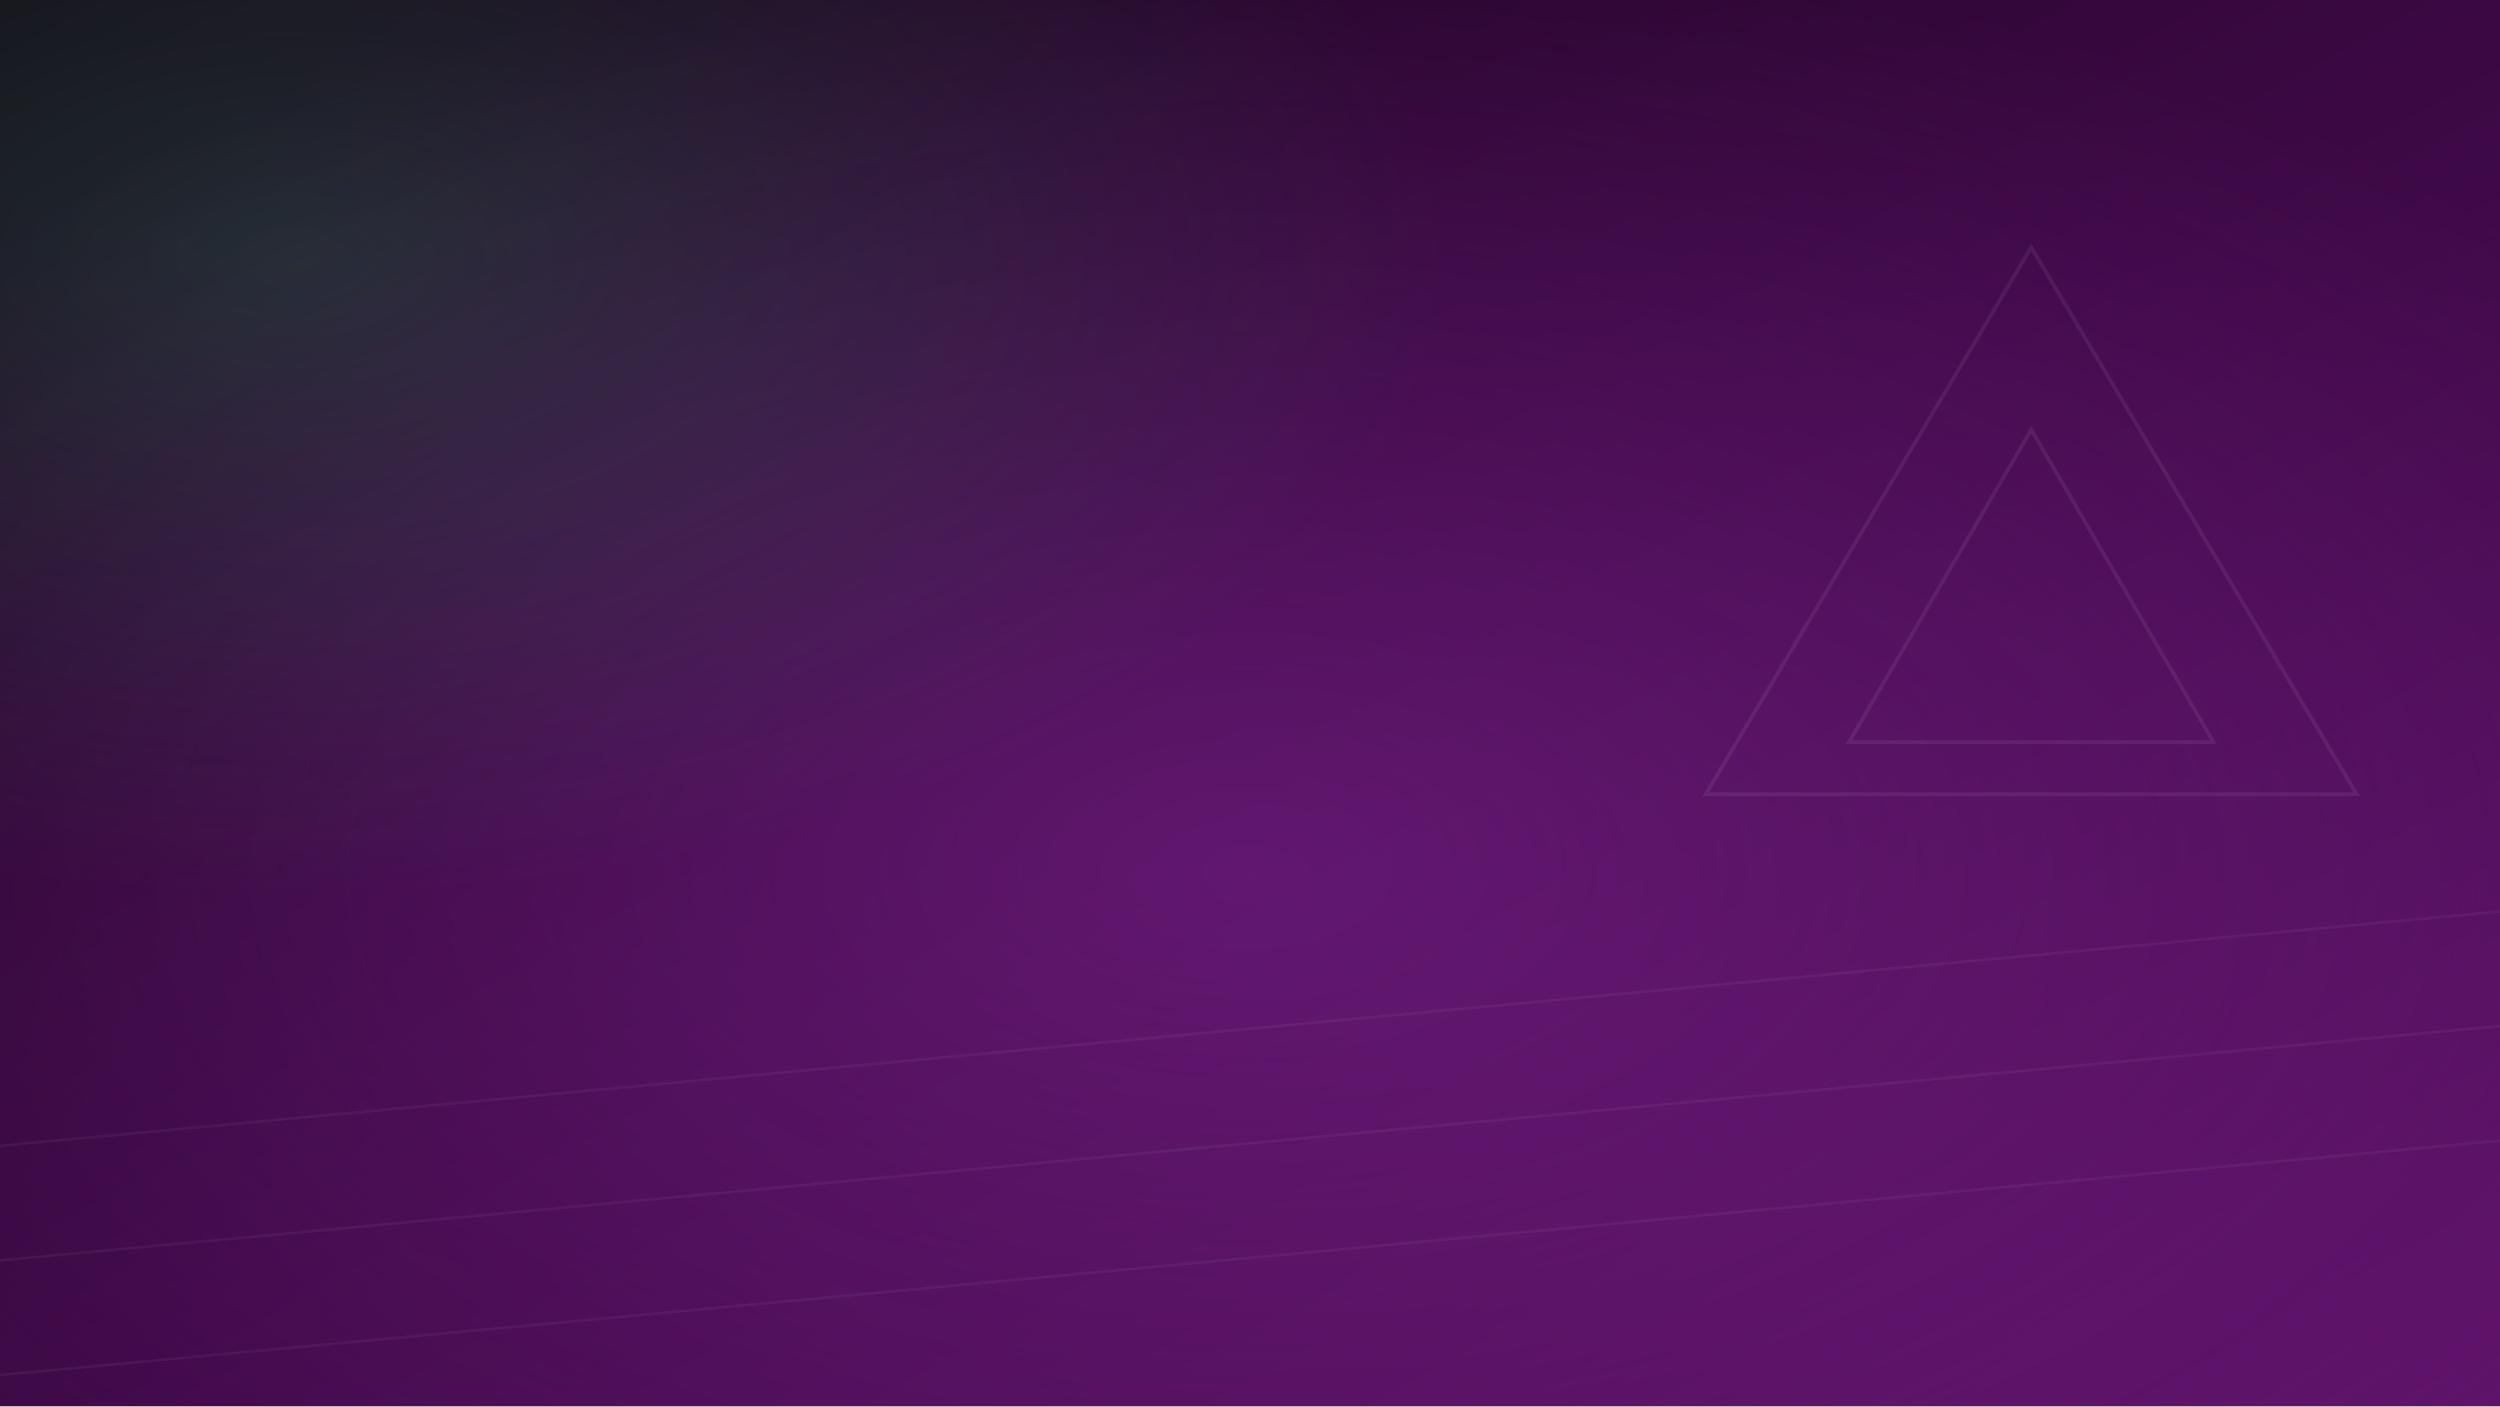
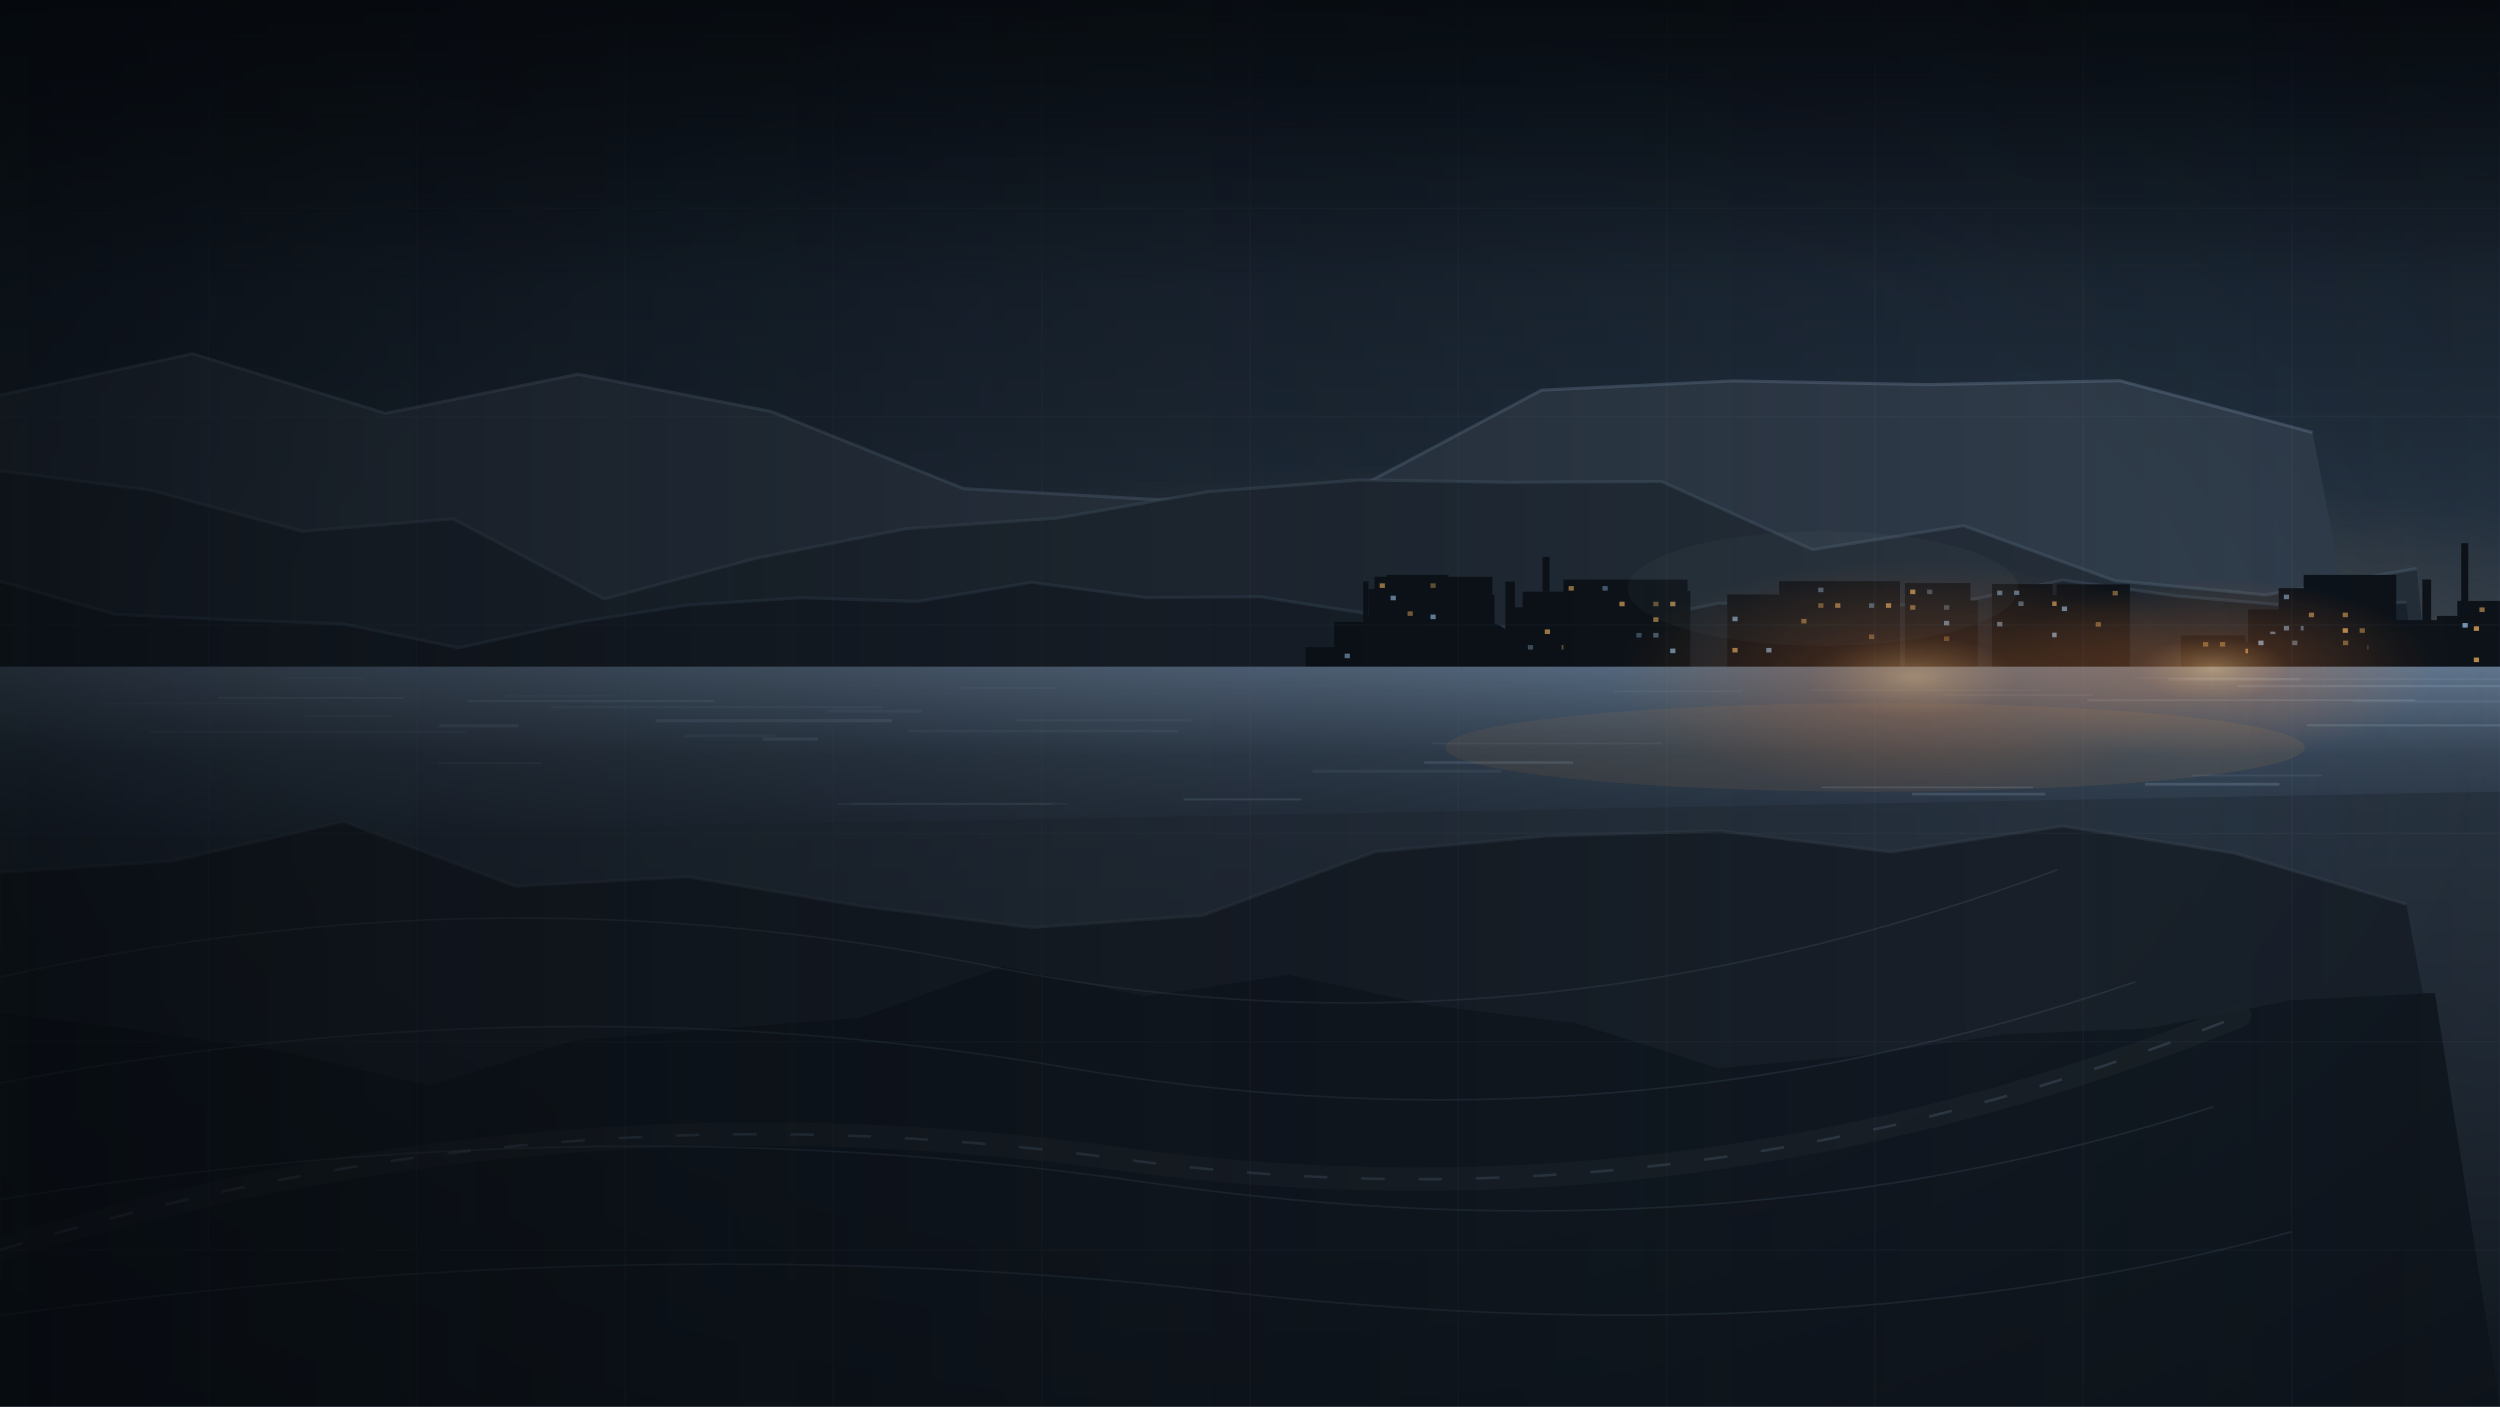
<svg xmlns="http://www.w3.org/2000/svg" width="1920" height="1080" viewBox="0 0 1920 1080">
  <defs>
-     <linearGradient id="hg" x1="0" y1="0" x2="1" y2="1">
-       <stop offset="0" stop-color="#160318" />
-       <stop offset="0.5" stop-color="#3B0843" />
-       <stop offset="1" stop-color="#5D1268" />
-     </linearGradient>
-     <radialGradient id="hv" cx="50%" cy="62%" r="68%">
-       <stop offset="0" stop-color="#8C28A0" stop-opacity="0.45" />
-       <stop offset="1" stop-color="#8C28A0" stop-opacity="0" />
+     <linearGradient id="sky" x1="0" y1="0" x2="0" y2="1">
+       <stop offset="0" stop-color="#141E2B" />
+       <stop offset="0.30" stop-color="#22303F" />
+       <stop offset="0.62" stop-color="#3A4B5E" />
+       <stop offset="0.86" stop-color="#5D6C7E" />
+       <stop offset="1" stop-color="#827A6E" />
+     </linearGradient>
+     <linearGradient id="water" x1="0" y1="0" x2="0" y2="1">
+       <stop offset="0" stop-color="#69809A" />
+       <stop offset="0.4" stop-color="#3A4A5C" />
+       <stop offset="1" stop-color="#1E2836" />
+     </linearGradient>
+     <linearGradient id="ground" x1="0" y1="0" x2="0" y2="1">
+       <stop offset="0" stop-color="#2A3644" />
+       <stop offset="0.5" stop-color="#222C38" />
+       <stop offset="1" stop-color="#161E28" />
+     </linearGradient>
+     <radialGradient id="warmHaze">
+       <stop offset="0" stop-color="#7A6A56" stop-opacity="0.5" />
+       <stop offset="1" stop-color="#7A6A56" stop-opacity="0" />
    </radialGradient>
-     <radialGradient id="gg" cx="12%" cy="18%" r="46%">
-       <stop offset="0" stop-color="#22C55E" stop-opacity="0.20" />
-       <stop offset="1" stop-color="#22C55E" stop-opacity="0" />
+     <radialGradient id="coolHaze">
+       <stop offset="0" stop-color="#7C93AB" stop-opacity="0.34" />
+       <stop offset="1" stop-color="#7C93AB" stop-opacity="0" />
    </radialGradient>
+     <radialGradient id="fireGlow">
+       <stop offset="0" stop-color="#FFC178" stop-opacity="0.55" />
+       <stop offset="0.35" stop-color="#E5762C" stop-opacity="0.24" />
+       <stop offset="1" stop-color="#E5762C" stop-opacity="0" />
+     </radialGradient>
+     <linearGradient id="topDark" x1="0" y1="0" x2="0" y2="1">
+       <stop offset="0" stop-color="#060A0F" stop-opacity="0.75" />
+       <stop offset="1" stop-color="#060A0F" stop-opacity="0" />
+     </linearGradient>
+     <radialGradient id="vignette" cx="50%" cy="50%" r="76%">
+       <stop offset="0.5" stop-color="#000000" stop-opacity="0" />
+       <stop offset="1" stop-color="#000000" stop-opacity="0.3" />
+     </radialGradient>
+     <linearGradient id="leftDark" x1="0" y1="0" x2="1" y2="0">
+       <stop offset="0" stop-color="#05080C" stop-opacity="0.7" />
+       <stop offset="0.44" stop-color="#05080C" stop-opacity="0.34" />
+       <stop offset="1" stop-color="#05080C" stop-opacity="0" />
+     </linearGradient>
  </defs>
-   <rect width="1920" height="1080" fill="url(#hg)" />
-   <rect width="1920" height="1080" fill="url(#hv)" />
-   <rect width="1920" height="1080" fill="url(#gg)" />
-   <g stroke="#FFFFFF" stroke-opacity="0.05" stroke-width="2">
-     <path d="M0 880 L1920 700" />
-     <path d="M0 968 L1920 788" />
-     <path d="M0 1056 L1920 876" />
+   <rect width="1920" height="1080" fill="url(#sky)" />
+   <ellipse cx="1300" cy="502" rx="900" ry="150" fill="url(#warmHaze)" />
+   <ellipse cx="700" cy="516" rx="1000" ry="110" fill="url(#coolHaze)" />
+   <path d="M0.0 303.5 L148.0 271.7 L296.0 317.5 L444.0 287.4 L592.0 316.0 L740.0 375.3 L888.0 383.7 L1036.0 378.2 L1184.0 299.6 L1332.0 292.5 L1480.0 295.4 L1628.0 292.4 L1776.0 332.2 L1920 1080 L0 1080 Z" fill="#33404F" />
+   <path d="M0.0 303.5 L148.0 271.7 L296.0 317.5 L444.0 287.4 L592.0 316.0 L740.0 375.3 L888.0 383.7 L1036.0 378.2 L1184.0 299.6 L1332.0 292.5 L1480.0 295.4 L1628.0 292.4 L1776.0 332.2" fill="none" stroke="#63788F" stroke-width="2.4" opacity="0.5" stroke-linejoin="round" />
+   <path d="M0.0 361.5 L116.0 376.5 L232.0 408.0 L348.0 398.4 L464.0 460.0 L580.0 428.8 L696.0 406.0 L812.0 397.9 L928.0 377.6 L1044.0 368.5 L1160.0 370.4 L1276.0 369.7 L1392.0 422.1 L1508.0 403.7 L1624.0 445.9 L1740.0 456.9 L1856.0 436.6 L1920 1080 L0 1080 Z" fill="#26313D" />
+   <path d="M0.0 361.5 L116.0 376.5 L232.0 408.0 L348.0 398.4 L464.0 460.0 L580.0 428.8 L696.0 406.0 L812.0 397.9 L928.0 377.6 L1044.0 368.5 L1160.0 370.4 L1276.0 369.7 L1392.0 422.1 L1508.0 403.7 L1624.0 445.9 L1740.0 456.9 L1856.0 436.6" fill="none" stroke="#4E6274" stroke-width="2.4" opacity="0.5" stroke-linejoin="round" />
+   <path d="M0.0 446.4 L88.0 471.7 L176.0 476.0 L264.0 479.2 L352.0 497.5 L440.0 478.4 L528.0 464.6 L616.0 459.0 L704.0 461.9 L792.0 447.2 L880.0 458.9 L968.0 458.3 L1056.0 472.2 L1144.0 481.4 L1232.0 481.8 L1320.0 463.2 L1408.0 464.8 L1496.0 464.5 L1584.0 445.5 L1672.0 457.7 L1760.0 465.2 L1848.0 462.5 L1920 1080 L0 1080 Z" fill="#1C2530" />
+   <path d="M0.0 446.4 L88.0 471.7 L176.0 476.0 L264.0 479.2 L352.0 497.5 L440.0 478.4 L528.0 464.6 L616.0 459.0 L704.0 461.9 L792.0 447.2 L880.0 458.9 L968.0 458.3 L1056.0 472.2 L1144.0 481.4 L1232.0 481.8 L1320.0 463.2 L1408.0 464.8 L1496.0 464.5 L1584.0 445.5 L1672.0 457.7 L1760.0 465.2 L1848.0 462.5" fill="none" stroke="#405468" stroke-width="2.4" opacity="0.5" stroke-linejoin="round" />
+   <rect x="1157.5" y="466.4" width="31.0" height="87.6" fill="#0E141B" />
+   <rect x="1198.0" y="457.7" width="84.2" height="96.3" fill="#0E141B" />
+   <rect x="1215.0" y="486.7" width="4" height="3.5" fill="#9CC6EC" opacity="0.7" />
+   <rect x="1228.0" y="474.7" width="4" height="3.5" fill="#F0B563" opacity="0.5" />
+   <rect x="1228.0" y="486.7" width="4" height="3.5" fill="#9CC6EC" opacity="0.5" />
+   <rect x="1241.0" y="498.7" width="4" height="3.5" fill="#9CC6EC" opacity="0.6" />
+   <rect x="1254.0" y="474.7" width="4" height="3.5" fill="#F0B563" opacity="0.8" />
+   <rect x="1254.0" y="486.7" width="4" height="3.5" fill="#F0B563" opacity="0.4" />
+   <rect x="1024.6" y="477.7" width="65.8" height="76.3" fill="#0E141B" />
+   <rect x="1046.9" y="446.4" width="4.1" height="31.3" fill="#0E141B" />
+   <path d="M1043.8 492.1 A13.7 13.7 0 0 1 1071.2 492.1 Z" fill="#0E141B" />
+   <rect x="1055.5" y="492.1" width="4" height="21.9" fill="#0E141B" />
+   <rect x="1067.6" y="494.7" width="4" height="3.5" fill="#9CC6EC" opacity="0.7" />
+   <rect x="1080.6" y="482.7" width="4" height="3.5" fill="#F0B563" opacity="0.6" />
+   <rect x="1833.9" y="476.3" width="65.0" height="77.7" fill="#0E141B" />
+   <rect x="1889.9" y="505.3" width="4" height="3.5" fill="#9CC6EC" opacity="0.4" />
+   <rect x="1469.7" y="461.2" width="49.2" height="92.8" fill="#0E141B" />
+   <rect x="1486.7" y="466.2" width="4" height="3.5" fill="#9CC6EC" opacity="0.5" />
+   <rect x="1486.7" y="478.2" width="4" height="3.5" fill="#9CC6EC" opacity="0.7" />
+   <rect x="1499.7" y="490.2" width="4" height="3.5" fill="#F0B563" opacity="0.6" />
+   <rect x="1499.7" y="502.2" width="4" height="3.5" fill="#F0B563" opacity="0.7" />
+   <rect x="1871.6" y="473.0" width="58.8" height="81.0" fill="#0E141B" />
+   <rect x="1890.2" y="417.2" width="5.4" height="55.8" fill="#0E141B" />
+   <rect x="1875.6" y="502.0" width="4" height="3.5" fill="#F0B563" opacity="0.7" />
+   <rect x="1888.6" y="478.0" width="4" height="3.5" fill="#9CC6EC" opacity="0.7" />
+   <rect x="1888.6" y="502.0" width="4" height="3.5" fill="#F0B563" opacity="0.6" />
+   <rect x="1901.6" y="478.0" width="4" height="3.5" fill="#9CC6EC" opacity="0.6" />
+   <rect x="1914.6" y="490.0" width="4" height="3.5" fill="#9CC6EC" opacity="0.8" />
+   <rect x="1914.6" y="502.0" width="4" height="3.5" fill="#F0B563" opacity="0.4" />
+   <rect x="1105.3" y="491.4" width="80.1" height="62.6" fill="#0E141B" />
+   <rect x="1156.1" y="446.6" width="7.4" height="44.8" fill="#0E141B" />
+   <path d="M1131.8 492.3 A13.5 13.5 0 0 1 1158.9 492.3 Z" fill="#0E141B" />
+   <rect x="1143.4" y="492.3" width="4" height="21.7" fill="#0E141B" />
+   <rect x="1174.3" y="496.4" width="4" height="3.5" fill="#F0B563" opacity="0.5" />
+   <rect x="1326.5" y="456.6" width="40.9" height="97.4" fill="#0E141B" />
+   <rect x="1330.5" y="473.6" width="4" height="3.5" fill="#9CC6EC" opacity="0.8" />
+   <rect x="1330.5" y="497.6" width="4" height="3.5" fill="#F0B563" opacity="0.8" />
+   <rect x="1356.5" y="497.6" width="4" height="3.5" fill="#9CC6EC" opacity="0.8" />
+   <rect x="1375.5" y="460.5" width="47.3" height="93.5" fill="#0E141B" />
+   <rect x="1379.5" y="465.5" width="4" height="3.5" fill="#F0B563" opacity="0.8" />
+   <rect x="1392.5" y="501.5" width="4" height="3.5" fill="#9CC6EC" opacity="0.5" />
+   <rect x="1887.2" y="461.5" width="52.2" height="92.5" fill="#0E141B" />
+   <rect x="1891.2" y="478.5" width="4" height="3.5" fill="#9CC6EC" opacity="0.8" />
+   <rect x="1904.2" y="466.5" width="4" height="3.5" fill="#F0B563" opacity="0.6" />
+   <rect x="1904.2" y="478.5" width="4" height="3.5" fill="#9CC6EC" opacity="0.5" />
+   <rect x="1917.2" y="502.5" width="4" height="3.5" fill="#F0B563" opacity="0.4" />
+   <rect x="1930.2" y="502.5" width="4" height="3.5" fill="#F0B563" opacity="0.7" />
+   <rect x="1189.1" y="486.4" width="75.0" height="67.6" fill="#0E141B" />
+   <rect x="1193.1" y="503.4" width="4" height="3.5" fill="#9CC6EC" opacity="0.6" />
+   <rect x="1206.1" y="491.4" width="4" height="3.5" fill="#F0B563" opacity="0.4" />
+   <rect x="1219.1" y="503.4" width="4" height="3.5" fill="#9CC6EC" opacity="0.6" />
+   <rect x="1245.1" y="491.4" width="4" height="3.5" fill="#F0B563" opacity="0.8" />
+   <rect x="1718.5" y="493.2" width="76.6" height="60.8" fill="#0E141B" />
+   <rect x="1722.5" y="498.2" width="4" height="3.5" fill="#F0B563" opacity="0.7" />
+   <rect x="1064.8" y="441.5" width="47.7" height="112.5" fill="#0E141B" />
+   <rect x="1068.8" y="506.5" width="4" height="3.5" fill="#9CC6EC" opacity="0.7" />
+   <rect x="1081.8" y="458.5" width="4" height="3.5" fill="#9CC6EC" opacity="0.4" />
+   <rect x="1081.8" y="470.5" width="4" height="3.5" fill="#9CC6EC" opacity="0.5" />
+   <rect x="1081.8" y="482.5" width="4" height="3.5" fill="#9CC6EC" opacity="0.7" />
+   <rect x="1081.8" y="506.5" width="4" height="3.5" fill="#9CC6EC" opacity="0.8" />
+   <rect x="1094.8" y="494.5" width="4" height="3.5" fill="#9CC6EC" opacity="0.5" />
+   <rect x="1529.8" y="448.6" width="46.5" height="105.4" fill="#0E141B" />
+   <rect x="1538.5" y="482.0" width="29.1" height="32.0" fill="#0E141B" />
+   <ellipse cx="1553.1" cy="482.0" rx="14.5" ry="5.2" fill="#0E141B" opacity="0.8" />
+   <rect x="1533.8" y="453.6" width="4" height="3.5" fill="#9CC6EC" opacity="0.6" />
+   <rect x="1533.8" y="477.6" width="4" height="3.5" fill="#9CC6EC" opacity="0.6" />
+   <rect x="1546.8" y="453.6" width="4" height="3.5" fill="#9CC6EC" opacity="0.6" />
+   <rect x="1546.8" y="477.6" width="4" height="3.5" fill="#F0B563" opacity="0.5" />
+   <rect x="1559.8" y="465.6" width="4" height="3.5" fill="#9CC6EC" opacity="0.6" />
+   <rect x="1260.5" y="453.9" width="37.7" height="100.1" fill="#0E141B" />
+   <path d="M1268.5 496.6 A10.9 10.9 0 0 1 1290.3 496.6 Z" fill="#0E141B" />
+   <rect x="1277.4" y="496.6" width="4" height="17.4" fill="#0E141B" />
+   <rect x="1264.5" y="458.9" width="4" height="3.5" fill="#9CC6EC" opacity="0.4" />
+   <rect x="1264.5" y="494.9" width="4" height="3.5" fill="#9CC6EC" opacity="0.8" />
+   <rect x="1726.5" y="468.1" width="72.8" height="85.9" fill="#0E141B" />
+   <rect x="1730.5" y="497.1" width="4" height="3.5" fill="#F0B563" opacity="0.5" />
+   <rect x="1743.5" y="485.1" width="4" height="3.5" fill="#9CC6EC" opacity="0.6" />
+   <rect x="1756.5" y="473.1" width="4" height="3.5" fill="#F0B563" opacity="0.5" />
+   <rect x="1756.5" y="485.1" width="4" height="3.5" fill="#9CC6EC" opacity="0.8" />
+   <rect x="1769.5" y="485.1" width="4" height="3.5" fill="#F0B563" opacity="0.4" />
+   <rect x="1782.5" y="485.1" width="4" height="3.5" fill="#9CC6EC" opacity="0.6" />
+   <rect x="1055.6" y="443.0" width="90.5" height="111.0" fill="#0E141B" />
+   <rect x="1059.6" y="448.0" width="4" height="3.5" fill="#F0B563" opacity="0.8" />
+   <rect x="1059.6" y="472.0" width="4" height="3.5" fill="#F0B563" opacity="0.5" />
+   <rect x="1059.6" y="484.0" width="4" height="3.5" fill="#F0B563" opacity="0.8" />
+   <rect x="1059.6" y="496.0" width="4" height="3.5" fill="#9CC6EC" opacity="0.6" />
+   <rect x="1072.6" y="472.0" width="4" height="3.5" fill="#F0B563" opacity="0.6" />
+   <rect x="1072.6" y="484.0" width="4" height="3.5" fill="#F0B563" opacity="0.4" />
+   <rect x="1072.6" y="496.0" width="4" height="3.5" fill="#F0B563" opacity="0.7" />
+   <rect x="1085.6" y="460.0" width="4" height="3.5" fill="#9CC6EC" opacity="0.4" />
+   <rect x="1085.6" y="484.0" width="4" height="3.5" fill="#F0B563" opacity="0.4" />
+   <rect x="1098.6" y="448.0" width="4" height="3.5" fill="#F0B563" opacity="0.5" />
+   <rect x="1098.6" y="472.0" width="4" height="3.5" fill="#9CC6EC" opacity="0.8" />
+   <rect x="1750.0" y="451.7" width="62.8" height="102.3" fill="#0E141B" />
+   <rect x="1754.0" y="456.7" width="4" height="3.5" fill="#9CC6EC" opacity="0.6" />
+   <rect x="1754.0" y="480.7" width="4" height="3.5" fill="#9CC6EC" opacity="0.6" />
+   <rect x="1754.0" y="492.7" width="4" height="3.5" fill="#F0B563" opacity="0.5" />
+   <rect x="1767.0" y="480.7" width="4" height="3.5" fill="#9CC6EC" opacity="0.5" />
+   <rect x="1767.0" y="504.7" width="4" height="3.5" fill="#9CC6EC" opacity="0.6" />
+   <rect x="1769.2" y="441.5" width="71.1" height="112.5" fill="#0E141B" />
+   <rect x="1773.2" y="470.5" width="4" height="3.5" fill="#F0B563" opacity="0.6" />
+   <rect x="1786.2" y="506.5" width="4" height="3.5" fill="#9CC6EC" opacity="0.6" />
+   <rect x="1799.2" y="470.5" width="4" height="3.5" fill="#F0B563" opacity="0.6" />
+   <rect x="1799.2" y="482.5" width="4" height="3.5" fill="#F0B563" opacity="0.8" />
+   <rect x="1812.2" y="482.5" width="4" height="3.5" fill="#F0B563" opacity="0.5" />
+   <rect x="1546.1" y="456.9" width="68.4" height="97.1" fill="#0E141B" />
+   <rect x="1550.1" y="461.9" width="4" height="3.5" fill="#9CC6EC" opacity="0.5" />
+   <rect x="1576.1" y="461.9" width="4" height="3.5" fill="#F0B563" opacity="0.7" />
+   <rect x="1576.1" y="485.9" width="4" height="3.5" fill="#9CC6EC" opacity="0.8" />
+   <rect x="1589.1" y="485.9" width="4" height="3.5" fill="#F0B563" opacity="0.7" />
+   <rect x="1602.1" y="461.9" width="4" height="3.5" fill="#9CC6EC" opacity="0.6" />
+   <rect x="1051.0" y="452.5" width="46.7" height="101.5" fill="#0E141B" />
+   <rect x="1063.4" y="489.9" width="21.9" height="24.1" fill="#0E141B" />
+   <ellipse cx="1074.4" cy="489.9" rx="11.0" ry="3.9" fill="#0E141B" opacity="0.8" />
+   <rect x="1055.0" y="505.5" width="4" height="3.5" fill="#9CC6EC" opacity="0.8" />
+   <rect x="1068.0" y="457.5" width="4" height="3.5" fill="#9CC6EC" opacity="0.8" />
+   <rect x="1081.0" y="469.5" width="4" height="3.5" fill="#F0B563" opacity="0.6" />
+   <rect x="1584.7" y="475.2" width="33.1" height="78.8" fill="#0E141B" />
+   <path d="M1592.4 499.7 A8.9 8.9 0 0 1 1610.2 499.7 Z" fill="#0E141B" />
+   <rect x="1599.3" y="499.7" width="4" height="14.3" fill="#0E141B" />
+   <rect x="1588.7" y="492.2" width="4" height="3.5" fill="#F0B563" opacity="0.6" />
+   <rect x="1588.7" y="504.2" width="4" height="3.5" fill="#F0B563" opacity="0.7" />
+   <rect x="1601.7" y="504.2" width="4" height="3.5" fill="#9CC6EC" opacity="0.6" />
+   <rect x="1810.8" y="490.4" width="90.7" height="63.6" fill="#0E141B" />
+   <rect x="1860.4" y="445.0" width="6.7" height="45.3" fill="#0E141B" />
+   <rect x="1814.8" y="495.4" width="4" height="3.5" fill="#F0B563" opacity="0.7" />
+   <rect x="1147.9" y="492.9" width="41.0" height="61.1" fill="#0E141B" />
+   <rect x="1579.5" y="448.8" width="56.3" height="105.2" fill="#0E141B" />
+   <rect x="1583.5" y="465.8" width="4" height="3.5" fill="#9CC6EC" opacity="0.7" />
+   <rect x="1609.5" y="477.8" width="4" height="3.5" fill="#F0B563" opacity="0.5" />
+   <rect x="1622.5" y="453.8" width="4" height="3.5" fill="#F0B563" opacity="0.5" />
+   <rect x="1895.9" y="476.0" width="83.5" height="78.0" fill="#0E141B" />
+   <rect x="1899.9" y="481.0" width="4" height="3.5" fill="#F0B563" opacity="0.8" />
+   <rect x="1899.9" y="505.0" width="4" height="3.5" fill="#F0B563" opacity="0.8" />
+   <rect x="1925.9" y="493.0" width="4" height="3.5" fill="#F0B563" opacity="0.4" />
+   <rect x="1938.9" y="481.0" width="4" height="3.5" fill="#9CC6EC" opacity="0.7" />
+   <rect x="1938.9" y="493.0" width="4" height="3.5" fill="#9CC6EC" opacity="0.4" />
+   <rect x="1002.7" y="497.0" width="71.8" height="57.0" fill="#0E141B" />
+   <rect x="1032.7" y="502.0" width="4" height="3.5" fill="#9CC6EC" opacity="0.7" />
+   <rect x="1730.4" y="487.0" width="88.0" height="67.0" fill="#0E141B" />
+   <rect x="1734.4" y="492.0" width="4" height="3.5" fill="#9CC6EC" opacity="0.8" />
+   <rect x="1760.4" y="492.0" width="4" height="3.5" fill="#9CC6EC" opacity="0.5" />
+   <rect x="1799.4" y="492.0" width="4" height="3.5" fill="#F0B563" opacity="0.5" />
+   <rect x="1117.9" y="492.7" width="69.2" height="61.3" fill="#0E141B" />
+   <rect x="1143.6" y="456.7" width="4.2" height="35.9" fill="#0E141B" />
+   <rect x="1169.4" y="454.4" width="65.1" height="99.6" fill="#0E141B" />
+   <rect x="1184.7" y="427.7" width="5.4" height="26.7" fill="#0E141B" />
+   <rect x="1188.6" y="484.6" width="26.7" height="29.4" fill="#0E141B" />
+   <ellipse cx="1202.0" cy="484.6" rx="13.4" ry="4.8" fill="#0E141B" opacity="0.8" />
+   <rect x="1173.4" y="495.4" width="4" height="3.5" fill="#9CC6EC" opacity="0.4" />
+   <rect x="1186.4" y="483.4" width="4" height="3.5" fill="#F0B563" opacity="0.8" />
+   <rect x="1199.4" y="495.4" width="4" height="3.5" fill="#F0B563" opacity="0.5" />
+   <rect x="1212.4" y="483.4" width="4" height="3.5" fill="#F0B563" opacity="0.4" />
+   <rect x="1225.4" y="495.4" width="4" height="3.5" fill="#9CC6EC" opacity="0.4" />
+   <rect x="1463.0" y="447.8" width="50.3" height="106.2" fill="#0E141B" />
+   <rect x="1467.0" y="452.8" width="4" height="3.5" fill="#F0B563" opacity="0.8" />
+   <rect x="1467.0" y="464.8" width="4" height="3.5" fill="#F0B563" opacity="0.6" />
+   <rect x="1480.0" y="452.8" width="4" height="3.5" fill="#9CC6EC" opacity="0.4" />
+   <rect x="1493.0" y="464.8" width="4" height="3.5" fill="#9CC6EC" opacity="0.4" />
+   <rect x="1493.0" y="476.8" width="4" height="3.5" fill="#9CC6EC" opacity="0.7" />
+   <rect x="1493.0" y="488.8" width="4" height="3.5" fill="#F0B563" opacity="0.4" />
+   <rect x="1366.4" y="446.3" width="92.8" height="107.7" fill="#0E141B" />
+   <rect x="1383.4" y="475.3" width="4" height="3.5" fill="#F0B563" opacity="0.6" />
+   <rect x="1396.4" y="451.3" width="4" height="3.5" fill="#9CC6EC" opacity="0.5" />
+   <rect x="1396.4" y="463.3" width="4" height="3.5" fill="#F0B563" opacity="0.5" />
+   <rect x="1409.4" y="463.3" width="4" height="3.5" fill="#F0B563" opacity="0.7" />
+   <rect x="1435.4" y="463.3" width="4" height="3.5" fill="#9CC6EC" opacity="0.5" />
+   <rect x="1435.4" y="487.3" width="4" height="3.5" fill="#F0B563" opacity="0.5" />
+   <rect x="1448.4" y="463.3" width="4" height="3.5" fill="#F0B563" opacity="0.8" />
+   <rect x="1200.7" y="445.1" width="95.3" height="108.9" fill="#0E141B" />
+   <rect x="1204.7" y="450.1" width="4" height="3.5" fill="#F0B563" opacity="0.7" />
+   <rect x="1230.7" y="450.1" width="4" height="3.5" fill="#9CC6EC" opacity="0.5" />
+   <rect x="1243.7" y="462.1" width="4" height="3.5" fill="#F0B563" opacity="0.8" />
+   <rect x="1256.7" y="486.1" width="4" height="3.5" fill="#9CC6EC" opacity="0.4" />
+   <rect x="1269.7" y="462.1" width="4" height="3.5" fill="#F0B563" opacity="0.5" />
+   <rect x="1269.7" y="474.1" width="4" height="3.5" fill="#F0B563" opacity="0.7" />
+   <rect x="1269.7" y="486.1" width="4" height="3.5" fill="#9CC6EC" opacity="0.5" />
+   <rect x="1282.7" y="462.1" width="4" height="3.5" fill="#F0B563" opacity="0.8" />
+   <rect x="1282.7" y="498.1" width="4" height="3.5" fill="#9CC6EC" opacity="0.8" />
+   <rect x="1674.9" y="488.1" width="49.6" height="65.9" fill="#0E141B" />
+   <rect x="1691.9" y="493.1" width="4" height="3.5" fill="#F0B563" opacity="0.5" />
+   <rect x="1704.9" y="493.1" width="4" height="3.5" fill="#F0B563" opacity="0.5" />
+   <rect y="512" width="1920" height="170" fill="url(#water)" />
+   <rect x="525.6" y="564.0" width="69.4" height="2.2" fill="#A9C9E8" opacity="0.1" />
+   <rect x="1718.7" y="526.0" width="264.8" height="1.8" fill="#A9C9E8" opacity="0.2" />
+   <rect x="337.4" y="556.2" width="60.7" height="2.4" fill="#A9C9E8" opacity="0.2" />
+   <rect x="234.7" y="549.1" width="65.4" height="1.5" fill="#A9C9E8" opacity="0.1" />
+   <rect x="1665.1" y="520.7" width="101.7" height="2.0" fill="#A9C9E8" opacity="0.2" />
+   <rect x="1340.8" y="658.6" width="104.5" height="1.6" fill="#A9C9E8" opacity="0.1" />
+   <rect x="1683.0" y="594.8" width="100.6" height="1.5" fill="#A9C9E8" opacity="0.1" />
+   <rect x="1653.0" y="617.6" width="113.4" height="1.8" fill="#A9C9E8" opacity="0.1" />
+   <rect x="635.5" y="545.0" width="73.0" height="2.3" fill="#A9C9E8" opacity="0.1" />
+   <rect x="679.7" y="643.6" width="62.9" height="2.4" fill="#A9C9E8" opacity="0.1" />
+   <rect x="1677.0" y="520.6" width="263.0" height="1.7" fill="#A9C9E8" opacity="0.1" />
+   <rect x="1647.4" y="601.2" width="103.2" height="2.2" fill="#A9C9E8" opacity="0.2" />
+   <rect x="1100.0" y="570.2" width="176.4" height="1.4" fill="#A9C9E8" opacity="0.1" />
+   <rect x="1771.8" y="556.2" width="191.0" height="1.6" fill="#A9C9E8" opacity="0.2" />
+   <rect x="80.5" y="539.6" width="130.2" height="1.4" fill="#A9C9E8" opacity="0.1" />
+   <rect x="503.5" y="552.3" width="181.7" height="2.4" fill="#A9C9E8" opacity="0.2" />
+   <rect x="1468.3" y="608.8" width="102.6" height="2.1" fill="#A9C9E8" opacity="0.2" />
+   <rect x="115.3" y="561.3" width="242.2" height="1.5" fill="#A9C9E8" opacity="0.1" />
+   <rect x="359.1" y="537.6" width="189.8" height="1.7" fill="#A9C9E8" opacity="0.2" />
+   <rect x="653.9" y="616.5" width="165.9" height="1.4" fill="#A9C9E8" opacity="0.1" />
+   <rect x="219.7" y="520.0" width="60.8" height="1.6" fill="#A9C9E8" opacity="0.1" />
+   <rect x="1807.0" y="537.7" width="190.0" height="1.9" fill="#A9C9E8" opacity="0.1" />
+   <rect x="1391.2" y="529.4" width="176.6" height="1.2" fill="#A9C9E8" opacity="0.1" />
+   <rect x="1398.9" y="604.1" width="162.5" height="1.2" fill="#A9C9E8" opacity="0.2" />
+   <rect x="738.6" y="527.6" width="71.4" height="1.5" fill="#A9C9E8" opacity="0.1" />
+   <rect x="1493.9" y="533.0" width="113.8" height="1.6" fill="#A9C9E8" opacity="0.1" />
+   <rect x="1603.0" y="537.1" width="251.9" height="1.3" fill="#A9C9E8" opacity="0.2" />
+   <rect x="585.8" y="566.4" width="42.3" height="2.4" fill="#A9C9E8" opacity="0.2" />
+   <rect x="1093.8" y="584.6" width="114.2" height="2.1" fill="#A9C9E8" opacity="0.2" />
+   <rect x="1239.3" y="530.2" width="98.4" height="1.5" fill="#A9C9E8" opacity="0.1" />
+   <rect x="642.9" y="616.8" width="165.1" height="1.5" fill="#A9C9E8" opacity="0.1" />
+   <rect x="388.0" y="533.7" width="83.1" height="1.4" fill="#A9C9E8" opacity="0.1" />
+   <rect x="167.4" y="535.2" width="142.4" height="1.5" fill="#A9C9E8" opacity="0.2" />
+   <rect x="1639.4" y="520.0" width="102.0" height="1.2" fill="#A9C9E8" opacity="0.1" />
+   <rect x="1008.0" y="591.1" width="145.1" height="2.4" fill="#A9C9E8" opacity="0.1" />
+   <rect x="697.5" y="560.5" width="207.0" height="1.9" fill="#A9C9E8" opacity="0.1" />
+   <rect x="908.9" y="613.2" width="90.6" height="1.5" fill="#A9C9E8" opacity="0.2" />
+   <rect x="422.7" y="542.2" width="255.1" height="1.8" fill="#A9C9E8" opacity="0.1" />
+   <rect x="780.5" y="552.4" width="134.6" height="1.6" fill="#A9C9E8" opacity="0.1" />
+   <rect x="336.6" y="585.3" width="79.4" height="1.5" fill="#A9C9E8" opacity="0.1" />
+   <ellipse cx="1440" cy="574" rx="330" ry="34" fill="#F0A24E" opacity="0.1" />
+   <path d="M0 644 L1920 608 L1920 1080 L0 1080 Z" fill="url(#ground)" />
+   <path d="M0.0 670.0 L132.0 661.3 L264.0 631.0 L396.0 680.6 L528.0 673.3 L660.0 695.6 L792.0 712.3 L924.0 702.9 L1056.0 654.1 L1188.0 642.1 L1320.0 638.1 L1452.0 654.3 L1584.0 634.5 L1716.0 655.2 L1848.0 694.4 L1920 1080 L0 1080 Z" fill="#1A222C" />
+   <path d="M0.0 670.0 L132.0 661.3 L264.0 631.0 L396.0 680.6 L528.0 673.3 L660.0 695.6 L792.0 712.3 L924.0 702.9 L1056.0 654.1 L1188.0 642.1 L1320.0 638.1 L1452.0 654.3 L1584.0 634.5 L1716.0 655.2 L1848.0 694.4" fill="none" stroke="#38434F" stroke-width="2.4" opacity="0.5" stroke-linejoin="round" />
+   <path d="M0.0 777.9 L110.0 791.4 L220.0 808.0 L330.0 833.8 L440.0 799.2 L550.0 790.1 L660.0 781.7 L770.0 742.2 L880.0 765.2 L990.0 748.6 L1100.0 772.4 L1210.0 785.7 L1320.0 820.4 L1430.0 810.4 L1540.0 794.3 L1650.0 789.8 L1760.0 768.1 L1870.0 762.6 L1920 1080 L0 1080 Z" fill="#121A23" />
+   <path d="M0 960 Q420 830 860 890 T1720 780" fill="none" stroke="#1B232C" stroke-width="18" opacity="0.85" stroke-linecap="round" />
+   <path d="M0 960 Q420 830 860 890 T1720 780" fill="none" stroke="#55697E" stroke-width="2" stroke-dasharray="18 26" opacity="0.4" />
+   <ellipse cx="1470" cy="520" rx="230" ry="90" fill="url(#fireGlow)" />
+   <ellipse cx="1700" cy="514" rx="170" ry="70" fill="url(#fireGlow)" />
+   <ellipse cx="1400" cy="452" rx="150" ry="44" fill="#8A939C" opacity="0.07" />
+   <g opacity="0.05" stroke="#8FB4D6" stroke-width="1">
+     <path d="M0 0 V1080" />
+     <path d="M160 0 V1080" />
+     <path d="M320 0 V1080" />
+     <path d="M480 0 V1080" />
+     <path d="M640 0 V1080" />
+     <path d="M800 0 V1080" />
+     <path d="M960 0 V1080" />
+     <path d="M1120 0 V1080" />
+     <path d="M1280 0 V1080" />
+     <path d="M1440 0 V1080" />
+     <path d="M1600 0 V1080" />
+     <path d="M1760 0 V1080" />
+     <path d="M1920 0 V1080" />
+     <path d="M0 0 H1920" />
+     <path d="M0 160 H1920" />
+     <path d="M0 320 H1920" />
+     <path d="M0 480 H1920" />
+     <path d="M0 640 H1920" />
+     <path d="M0 800 H1920" />
+     <path d="M0 960 H1920" />
+     <path d="M0 1120 H1920" />
  </g>
-   <g fill="none" stroke="#FFFFFF" stroke-opacity="0.07" stroke-width="3">
-     <path d="M1560 190 L1810 610 L1310 610 Z" />
-     <path d="M1560 330 L1700 570 L1420 570 Z" />
+   <g fill="none" stroke="#8FB4D6" stroke-width="1.3" opacity="0.13">
+     <path d="M-40 760 Q360 660 760 742 T1580 668" />
+     <path d="M-40 840 Q400 748 820 820 T1640 754" />
+     <path d="M-40 928 Q440 844 880 908 T1700 850" />
+     <path d="M-40 1016 Q480 940 940 992 T1760 946" />
  </g>
+   <rect width="1920" height="220" fill="url(#topDark)" />
+   <rect width="1920" height="1080" fill="url(#vignette)" />
+   <rect width="1920" height="1080" fill="url(#leftDark)" />
</svg>
